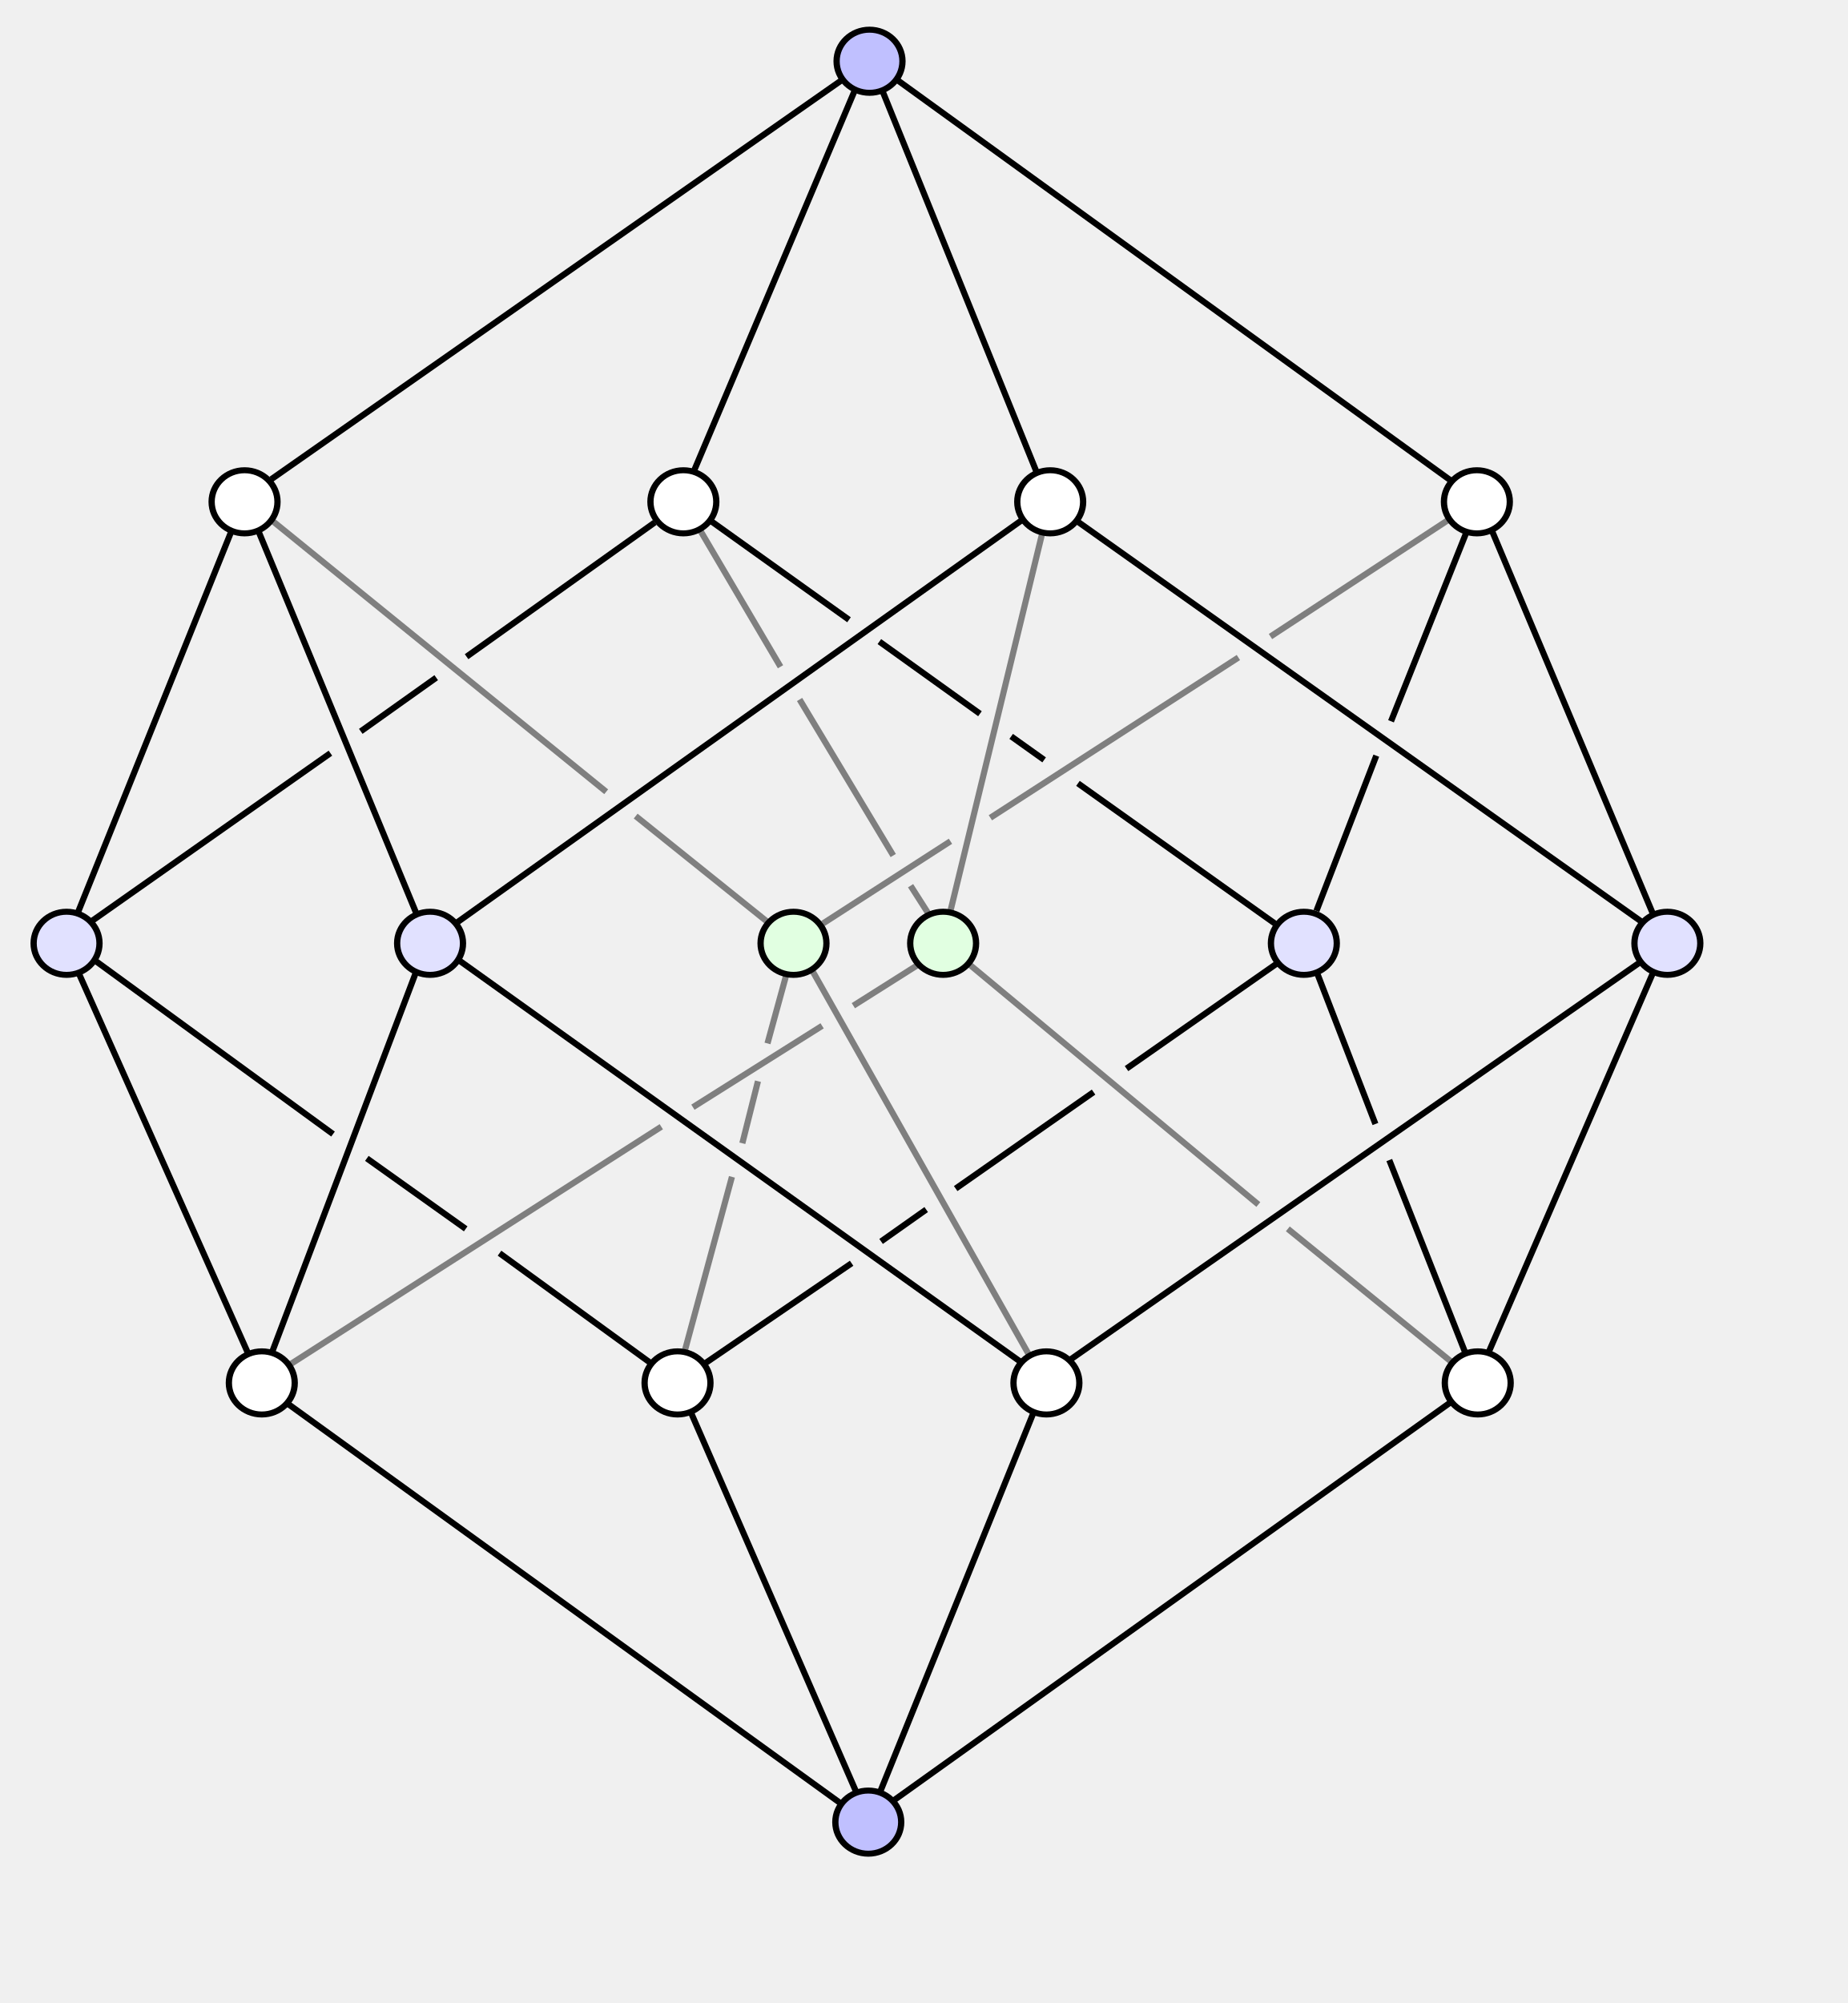
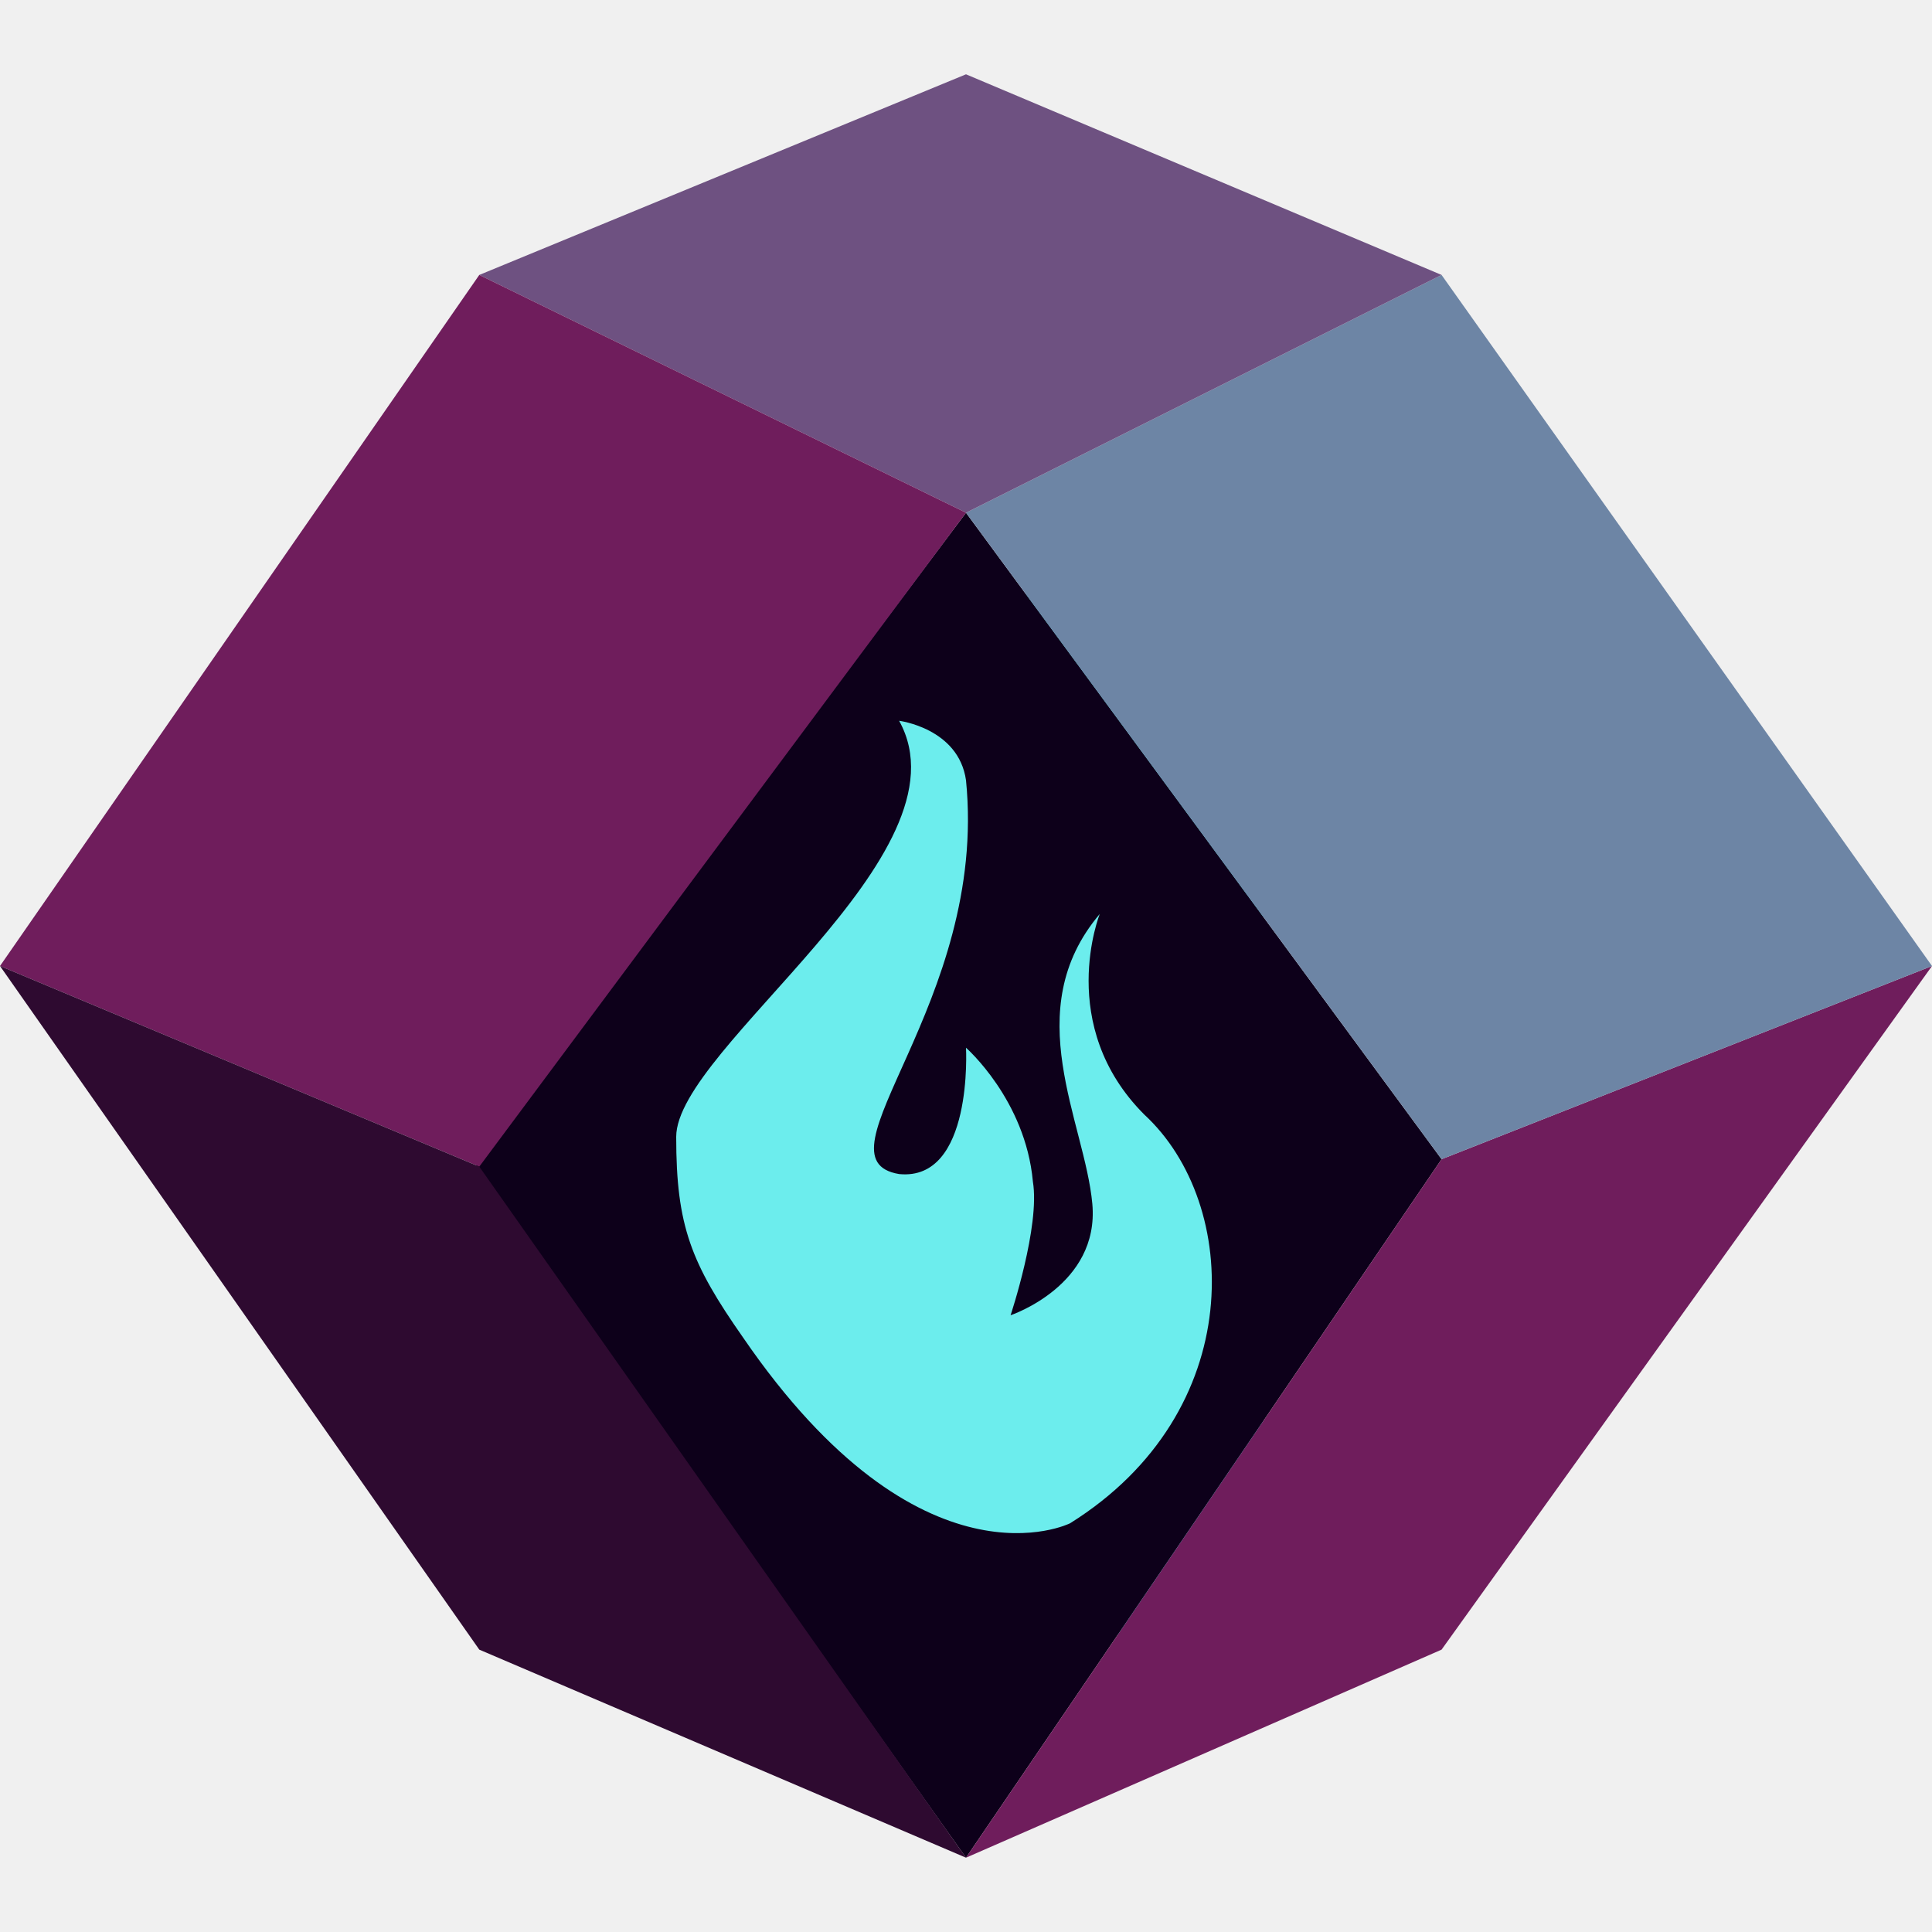
- <svg xmlns="http://www.w3.org/2000/svg" width="239.89pt" height="260pt" id="svg2370">
-   <defs id="defs3" />
-   <g id="layer1">
-     <g id="g23335" transform="translate(-23,2.51268)">
-       <path transform="matrix(0.879584,0,0,0.842997,30.19001,-4.260964)" d="M 11.407 195.741 A 6.481 6.481 0 1 1  -1.556,195.741 A 6.481 6.481 0 1 1  11.407 195.741 z" id="path3133" style="opacity:1;fill:#e1e1ff;fill-opacity:1;fill-rule:nonzero;stroke:#000000;stroke-width:1.234;stroke-miterlimit:4;stroke-dasharray:none;stroke-opacity:1" />
-       <path transform="matrix(0.879584,0,0,0.842997,93.11564,-4.260964)" d="M 11.407 195.741 A 6.481 6.481 0 1 1  -1.556,195.741 A 6.481 6.481 0 1 1  11.407 195.741 z" id="path3137" style="opacity:1;fill:#e1e1ff;fill-opacity:1;fill-rule:nonzero;stroke:#000000;stroke-width:1.234;stroke-miterlimit:4;stroke-dasharray:none;stroke-opacity:1" />
-       <path transform="matrix(0.879584,0,0,0.842997,168.974,147.8408)" d="M 11.407 195.741 A 6.481 6.481 0 1 1  -1.556,195.741 A 6.481 6.481 0 1 1  11.407 195.741 z" id="path3145" style="opacity:1;fill:#c0c0ff;fill-opacity:1;fill-rule:nonzero;stroke:#000000;stroke-width:1.234;stroke-miterlimit:4;stroke-dasharray:none;stroke-opacity:1" />
-       <path style="opacity:1;fill:#e1e1ff;fill-opacity:1;fill-rule:nonzero;stroke:#000000;stroke-width:1.234;stroke-miterlimit:4;stroke-dasharray:none;stroke-opacity:1" id="path3151" d="M 11.407 195.741 A 6.481 6.481 0 1 1  -1.556,195.741 A 6.481 6.481 0 1 1  11.407 195.741 z" transform="matrix(0.879584,0,0,0.842997,244.376,-4.260964)" />
-       <path style="opacity:1;fill:#c0c0ff;fill-opacity:1;fill-rule:nonzero;stroke:#000000;stroke-width:1.234;stroke-miterlimit:4;stroke-dasharray:none;stroke-opacity:1" id="path3159" d="M 11.407 195.741 A 6.481 6.481 0 1 1  -1.556,195.741 A 6.481 6.481 0 1 1  11.407 195.741 z" transform="matrix(0.879584,0,0,0.842997,169.1906,-156.9224)" />
-       <path style="opacity:1;fill:#e1e1ff;fill-opacity:1;fill-rule:nonzero;stroke:#000000;stroke-width:1.234;stroke-miterlimit:4;stroke-dasharray:none;stroke-opacity:1" id="path3163" d="M 11.407 195.741 A 6.481 6.481 0 1 1  -1.556,195.741 A 6.481 6.481 0 1 1  11.407 195.741 z" transform="matrix(0.879584,0,0,0.842997,307.3025,-4.260964)" />
-       <path id="path1320" d="M 178.239,11.273 L 274.68,81.042 L 274.68,81.042" style="opacity:1;color:#000000;fill:none;fill-opacity:1;fill-rule:evenodd;stroke:#000000;stroke-width:1.063;stroke-linecap:butt;stroke-linejoin:miter;marker:none;marker-start:none;marker-mid:none;marker-end:none;stroke-miterlimit:4;stroke-dasharray:none;stroke-dashoffset:0;stroke-opacity:1;visibility:visible;display:inline;overflow:visible" />
-       <path id="path1322" d="M 175.713,13.105 L 202.388,79.057" style="opacity:1;color:#000000;fill:none;fill-opacity:1;fill-rule:evenodd;stroke:#000000;stroke-width:1.063;stroke-linecap:butt;stroke-linejoin:miter;marker:none;marker-start:none;marker-mid:none;marker-end:none;stroke-miterlimit:4;stroke-dasharray:none;stroke-dashoffset:0;stroke-opacity:1;visibility:visible;display:inline;overflow:visible" />
-       <path id="path1324" d="M 143.04,79.21 L 170.978,13.105" style="opacity:1;color:#000000;fill:none;fill-opacity:1;fill-rule:evenodd;stroke:#000000;stroke-width:1.063;stroke-linecap:butt;stroke-linejoin:miter;marker:none;marker-start:none;marker-mid:none;marker-end:none;stroke-miterlimit:4;stroke-dasharray:none;stroke-dashoffset:0;stroke-opacity:1;visibility:visible;display:inline;overflow:visible" />
-       <path id="path1326" d="M 69.96,80.431 L 168.61,11.426" style="opacity:1;color:#000000;fill:none;fill-opacity:1;fill-rule:evenodd;stroke:#000000;stroke-width:1.063;stroke-linecap:butt;stroke-linejoin:miter;marker:none;marker-start:none;marker-mid:none;marker-end:none;stroke-miterlimit:4;stroke-dasharray:none;stroke-dashoffset:0;stroke-opacity:1;visibility:visible;display:inline;overflow:visible" />
-       <path id="path1328" d="M 63.173,89.133 L 36.498,155.391" style="opacity:1;color:#000000;fill:none;fill-opacity:1;fill-rule:evenodd;stroke:#000000;stroke-width:1.063;stroke-linecap:butt;stroke-linejoin:miter;marker:none;marker-start:none;marker-mid:none;marker-end:none;stroke-miterlimit:4;stroke-dasharray:none;stroke-dashoffset:0;stroke-opacity:1;visibility:visible;display:inline;overflow:visible" />
-       <path id="path1330" d="M 67.75,89.439 L 95.057,155.543" style="opacity:1;color:#000000;fill:none;fill-opacity:1;fill-rule:evenodd;stroke:#000000;stroke-width:1.063;stroke-linecap:butt;stroke-linejoin:miter;marker:none;marker-start:none;marker-mid:none;marker-end:none;stroke-miterlimit:4;stroke-dasharray:none;stroke-dashoffset:0;stroke-opacity:1;visibility:visible;display:inline;overflow:visible" />
-       <path id="path1332" d="M 36.498,165.62 L 66.014,231.877" style="opacity:1;color:#000000;fill:none;fill-opacity:1;fill-rule:evenodd;stroke:#000000;stroke-width:1.063;stroke-linecap:butt;stroke-linejoin:miter;marker:none;marker-start:none;marker-mid:none;marker-end:none;stroke-miterlimit:4;stroke-dasharray:none;stroke-dashoffset:0;stroke-opacity:1;visibility:visible;display:inline;overflow:visible" />
-       <path id="path1334" d="M 95.057,165.62 L 69.96,231.877" style="opacity:1;color:#000000;fill:none;fill-opacity:1;fill-rule:evenodd;stroke:#000000;stroke-width:1.063;stroke-linecap:butt;stroke-linejoin:miter;marker:none;marker-start:none;marker-mid:none;marker-end:none;stroke-miterlimit:4;stroke-dasharray:none;stroke-dashoffset:0;stroke-opacity:1;visibility:visible;display:inline;overflow:visible" />
-       <path id="path1338" d="M 309.247,165.62 L 280.678,231.572" style="opacity:1;color:#000000;fill:none;fill-opacity:1;fill-rule:evenodd;stroke:#000000;stroke-width:1.063;stroke-linecap:butt;stroke-linejoin:miter;marker:none;marker-start:none;marker-mid:none;marker-end:none;stroke-miterlimit:4;stroke-dasharray:none;stroke-dashoffset:0;stroke-opacity:1;visibility:visible;display:inline;overflow:visible" />
-       <path id="path1342" d="M 281.309,89.439 L 309.089,155.543" style="opacity:1;color:#000000;fill:none;fill-opacity:1;fill-rule:evenodd;stroke:#000000;stroke-width:1.063;stroke-linecap:butt;stroke-linejoin:miter;marker:none;marker-start:none;marker-mid:none;marker-end:none;stroke-miterlimit:4;stroke-dasharray:none;stroke-dashoffset:0;stroke-opacity:1;visibility:visible;display:inline;overflow:visible" />
-       <path id="path1344" d="M 177.45,309.279 L 274.206,240.121" style="opacity:1;color:#000000;fill:none;fill-opacity:1;fill-rule:evenodd;stroke:#000000;stroke-width:1.063;stroke-linecap:butt;stroke-linejoin:miter;marker:none;marker-start:none;marker-mid:none;marker-end:none;stroke-miterlimit:4;stroke-dasharray:none;stroke-dashoffset:0;stroke-opacity:1;visibility:visible;display:inline;overflow:visible" />
-       <path id="path1346" d="M 175.24,307.905 L 201.915,241.953" style="opacity:1;color:#000000;fill:none;fill-opacity:1;fill-rule:evenodd;stroke:#000000;stroke-width:1.063;stroke-linecap:butt;stroke-linejoin:miter;marker:none;marker-start:none;marker-mid:none;marker-end:none;stroke-miterlimit:4;stroke-dasharray:none;stroke-dashoffset:0;stroke-opacity:1;visibility:visible;display:inline;overflow:visible" />
-       <path id="path1348" d="M 171.136,307.447 L 142.409,241.495" style="opacity:1;color:#000000;fill:none;fill-opacity:1;fill-rule:evenodd;stroke:#000000;stroke-width:1.063;stroke-linecap:butt;stroke-linejoin:miter;marker:none;marker-start:none;marker-mid:none;marker-end:none;stroke-miterlimit:4;stroke-dasharray:none;stroke-dashoffset:0;stroke-opacity:1;visibility:visible;display:inline;overflow:visible" />
-       <path id="path1350" d="M 72.801,240.426 L 168.295,309.432 L 168.295,309.432 L 168.295,309.432" style="opacity:1;color:#000000;fill:none;fill-opacity:1;fill-rule:evenodd;stroke:#000000;stroke-width:1.063;stroke-linecap:butt;stroke-linejoin:miter;marker:none;marker-start:none;marker-mid:none;marker-end:none;stroke-miterlimit:4;stroke-dasharray:none;stroke-dashoffset:0;stroke-opacity:1;visibility:visible;display:inline;overflow:visible" />
-       <path id="path1356" d="M 102.002,157.223 L 200.179,87.301" style="opacity:1;color:#000000;fill:none;fill-opacity:1;fill-rule:evenodd;stroke:#000000;stroke-width:1.063;stroke-linecap:butt;stroke-linejoin:miter;marker:none;marker-start:none;marker-mid:none;marker-end:none;stroke-miterlimit:4;stroke-dasharray:none;stroke-dashoffset:0;stroke-opacity:1;visibility:visible;display:inline;overflow:visible" />
-       <path id="path1358" d="M 102.159,163.482 L 199.547,233.098" style="opacity:1;color:#000000;fill:none;fill-opacity:1;fill-rule:evenodd;stroke:#000000;stroke-width:1.063;stroke-linecap:butt;stroke-linejoin:miter;marker:none;marker-start:none;marker-mid:none;marker-end:none;stroke-miterlimit:4;stroke-dasharray:none;stroke-dashoffset:0;stroke-opacity:1;visibility:visible;display:inline;overflow:visible" />
-       <path id="path1360" d="M 209.333,87.607 L 307.037,156.917" style="opacity:1;color:#000000;fill:none;fill-opacity:1;fill-rule:evenodd;stroke:#000000;stroke-width:1.063;stroke-linecap:butt;stroke-linejoin:miter;marker:none;marker-start:none;marker-mid:none;marker-end:none;stroke-miterlimit:4;stroke-dasharray:none;stroke-dashoffset:0;stroke-opacity:1;visibility:visible;display:inline;overflow:visible" />
-       <path id="path1366" d="M 208.071,232.946 L 307.037,163.94" style="opacity:1;color:#000000;fill:none;fill-opacity:1;fill-rule:evenodd;stroke:#000000;stroke-width:1.063;stroke-linecap:butt;stroke-linejoin:miter;marker:none;marker-start:none;marker-mid:none;marker-end:none;stroke-miterlimit:4;stroke-dasharray:none;stroke-dashoffset:0;stroke-opacity:1;visibility:visible;display:inline;overflow:visible" />
-       <path id="path1337" d="M 73.029,233.755 L 137.477,192.493 L 137.477,192.493" style="fill:#ffffff;fill-opacity:1;stroke:#7f7f7f;stroke-width:1.063;stroke-miterlimit:4;stroke-dasharray:none;stroke-opacity:1" />
-       <path id="path1341" d="M 201.196,232.095 L 163.516,165.302" style="fill:#ffffff;fill-opacity:1;stroke:#7f7f7f;stroke-width:1.063;stroke-miterlimit:4;stroke-dasharray:none;stroke-opacity:1" />
-       <path id="path1343" d="M 142.949,189.115 C 165.317,175.031 165.317,175.031 165.317,175.031" style="fill:#ffffff;fill-opacity:1;stroke:#7f7f7f;stroke-width:1.063;stroke-miterlimit:4;stroke-dasharray:none;stroke-opacity:1" />
-       <path id="path1345" d="M 170.721,171.546 C 181.981,164.431 181.981,164.431 181.981,164.431" style="fill:#ffffff;fill-opacity:1;stroke:#7f7f7f;stroke-width:1.063;stroke-miterlimit:4;stroke-dasharray:none;stroke-opacity:1" />
-       <path id="path1347" d="M 141.598,231.078 L 149.704,201.167" style="fill:#ffffff;fill-opacity:1;stroke:#7f7f7f;stroke-width:1.063;stroke-miterlimit:4;stroke-dasharray:none;stroke-opacity:1" />
-       <path id="path1349" d="M 151.506,195.359 L 154.208,184.614" style="fill:#ffffff;fill-opacity:1;stroke:#7f7f7f;stroke-width:1.063;stroke-miterlimit:4;stroke-dasharray:none;stroke-opacity:1" />
-       <path id="path1351" d="M 155.859,178.08 L 159.162,166.028" style="fill:#ffffff;fill-opacity:1;stroke:#7f7f7f;stroke-width:1.063;stroke-miterlimit:4;stroke-dasharray:none;stroke-opacity:1" />
-       <path id="path1353" d="M 190.838,164.431 L 240.828,205.958" style="fill:#ffffff;fill-opacity:1;stroke:#7f7f7f;stroke-width:1.063;stroke-miterlimit:4;stroke-dasharray:none;stroke-opacity:1" />
-       <path id="path1355" d="M 245.932,210.169 L 274.155,233.111" style="fill:#ffffff;fill-opacity:1;stroke:#7f7f7f;stroke-width:1.063;stroke-miterlimit:4;stroke-dasharray:none;stroke-opacity:1" />
-       <path id="path1357" d="M 70.14,87.62 L 127.937,134.52" style="fill:#ffffff;fill-opacity:0.645;stroke:#7f7f7f;stroke-width:1.063;stroke-miterlimit:4;stroke-dasharray:none;stroke-opacity:1" />
-       <path id="path1359" d="M 133.041,138.73 L 156.01,157.171" style="fill:#ffffff;fill-opacity:1;stroke:#7f7f7f;stroke-width:1.063;stroke-miterlimit:4;stroke-dasharray:none;stroke-opacity:1" />
-       <path id="path1361" d="M 187.535,155.138 C 187.685,154.557 203.448,89.653 203.448,89.653" style="fill:#ffffff;fill-opacity:1;stroke:#7f7f7f;stroke-width:1.063;stroke-miterlimit:4;stroke-dasharray:none;stroke-opacity:1" />
-       <path id="path1363" d="M 165.467,157.316 L 187.535,143.086 L 187.535,143.086" style="fill:#ffffff;fill-opacity:1;stroke:#7f7f7f;stroke-width:1.063;stroke-miterlimit:4;stroke-dasharray:none;stroke-opacity:1" />
-       <path id="path1367" d="M 194.441,139.021 L 237.375,111.287" style="fill:#ffffff;fill-opacity:1;stroke:#7f7f7f;stroke-width:1.063;stroke-miterlimit:4;stroke-dasharray:none;stroke-opacity:1" />
-       <path id="path1369" d="M 242.93,107.657 L 274.155,87.184" style="fill:#ffffff;fill-opacity:1;stroke:#7f7f7f;stroke-width:1.063;stroke-miterlimit:4;stroke-dasharray:none;stroke-opacity:1" />
-       <path id="path1371" d="M 144,88.927 L 158.111,112.885" style="fill:#ffffff;fill-opacity:1;stroke:#7f7f7f;stroke-width:1.063;stroke-miterlimit:4;stroke-dasharray:none;stroke-opacity:1" />
-       <path id="path1373" d="M 161.414,118.548 L 177.627,145.555" style="fill:#ffffff;fill-opacity:1;stroke:#7f7f7f;stroke-width:1.063;stroke-miterlimit:4;stroke-dasharray:none;stroke-opacity:1" />
-       <path id="path1375" d="M 180.63,150.782 L 183.782,155.719" style="fill:#ffffff;fill-opacity:1;stroke:#7f7f7f;stroke-width:1.063;stroke-miterlimit:4;stroke-dasharray:none;stroke-opacity:1" />
-       <path id="path1377" d="M 144.901,233.547 L 170.421,216.122" style="fill:#ffffff;fill-opacity:1;stroke:#000000;stroke-width:1.063;stroke-miterlimit:4;stroke-dasharray:none;stroke-opacity:1" />
-       <path id="path1379" d="M 175.525,212.347 L 183.332,206.83" style="fill:#ffffff;fill-opacity:1;stroke:#000000;stroke-width:1.063;stroke-miterlimit:4;stroke-dasharray:none;stroke-opacity:1" />
-       <path id="path1381" d="M 188.436,203.2 L 212.305,186.502" style="fill:#ffffff;fill-opacity:1;stroke:#000000;stroke-width:1.063;stroke-miterlimit:4;stroke-dasharray:none;stroke-opacity:1" />
-       <path id="path1383" d="M 218.01,182.436 L 243.981,164.286" style="fill:#ffffff;fill-opacity:1;stroke:#000000;stroke-width:1.063;stroke-miterlimit:4;stroke-dasharray:none;stroke-opacity:1" />
-       <path id="path1389" d="M 39.215,163.56 L 80.649,193.762" style="fill:#ffffff;fill-opacity:1;stroke:#000000;stroke-width:1.063;stroke-miterlimit:4;stroke-dasharray:none;stroke-opacity:1" />
-       <path id="path1391" d="M 86.503,197.972 L 103.617,210.169" style="fill:#ffffff;fill-opacity:1;stroke:#000000;stroke-width:1.063;stroke-miterlimit:4;stroke-dasharray:none;stroke-opacity:1" />
-       <path id="path1393" d="M 109.472,214.38 L 135.443,233.256" style="fill:#ffffff;fill-opacity:1;stroke:#000000;stroke-width:1.063;stroke-miterlimit:4;stroke-dasharray:none;stroke-opacity:1" />
-       <path id="path1395" d="M 250.886,165.593 L 261.095,192.019" style="fill:#ffffff;fill-opacity:1;stroke:#000000;stroke-width:1.063;stroke-miterlimit:4;stroke-dasharray:none;stroke-opacity:1" />
-       <path id="path1397" d="M 263.497,198.263 L 276.557,231.369" style="fill:#ffffff;fill-opacity:1;stroke:#000000;stroke-width:1.063;stroke-miterlimit:4;stroke-dasharray:none;stroke-opacity:1" />
-       <path id="path1399" d="M 277.007,89.217 L 263.797,122.323" style="fill:#ffffff;fill-opacity:1;stroke:#000000;stroke-width:1.063;stroke-miterlimit:4;stroke-dasharray:none;stroke-opacity:1" />
-       <path id="path1401" d="M 261.245,128.276 L 250.886,155.138" style="fill:#ffffff;fill-opacity:1;stroke:#000000;stroke-width:1.063;stroke-miterlimit:4;stroke-dasharray:none;stroke-opacity:1" />
-       <path id="path1403" d="M 198.044,124.936 L 203.748,129.002" style="fill:#ffffff;fill-opacity:1;stroke:#000000;stroke-width:1.063;stroke-miterlimit:4;stroke-dasharray:none;stroke-opacity:1" />
-       <path id="path1405" d="M 209.603,133.068 L 243.681,157.316" style="fill:#ffffff;fill-opacity:1;stroke:#000000;stroke-width:1.063;stroke-miterlimit:4;stroke-dasharray:none;stroke-opacity:1" />
-       <path id="path1407" d="M 192.639,121.016 L 175.225,108.529" style="fill:#ffffff;fill-opacity:1;stroke:#000000;stroke-width:1.063;stroke-miterlimit:4;stroke-dasharray:none;stroke-opacity:1" />
-       <path id="path1409" d="M 169.971,104.753 L 145.801,87.475" style="fill:#ffffff;fill-opacity:1;stroke:#000000;stroke-width:1.063;stroke-miterlimit:4;stroke-dasharray:none;stroke-opacity:1" />
-       <path id="path1411" d="M 103.767,111.142 L 136.344,87.91 L 136.344,87.91 L 136.344,87.91" style="fill:#ffffff;fill-opacity:1;stroke:#000000;stroke-width:1.063;stroke-miterlimit:4;stroke-dasharray:none;stroke-opacity:1" />
-       <path id="path1413" d="M 98.513,114.772 L 85.452,124.065" style="fill:#ffffff;fill-opacity:1;stroke:#000000;stroke-width:1.063;stroke-miterlimit:4;stroke-dasharray:none;stroke-opacity:1" />
-       <path id="path1415" d="M 38.915,156.881 L 80.198,127.84" style="fill:#ffffff;fill-opacity:1;stroke:#000000;stroke-width:1.063;stroke-miterlimit:4;stroke-dasharray:none;stroke-opacity:1" />
-       <path style="opacity:1;fill:#e1ffe1;fill-opacity:1;fill-rule:nonzero;stroke:#000000;stroke-width:1.234;stroke-miterlimit:4;stroke-dasharray:none;stroke-opacity:1" id="path3153" d="M 11.407 195.741 A 6.481 6.481 0 1 1  -1.556,195.741 A 6.481 6.481 0 1 1  11.407 195.741 z" transform="matrix(0.879584,0,0,0.842997,156.0308,-4.260964)" />
-       <path style="opacity:1;fill:#e1ffe1;fill-opacity:1;fill-rule:nonzero;stroke:#000000;stroke-width:1.234;stroke-miterlimit:4;stroke-dasharray:none;stroke-opacity:1" id="path11366" d="M 11.407 195.741 A 6.481 6.481 0 1 1  -1.556,195.741 A 6.481 6.481 0 1 1  11.407 195.741 z" transform="matrix(0.879584,0,0,0.842997,181.9328,-4.260964)" />
-       <path transform="matrix(0.879584,0,0,0.842997,136.9659,-80.67184)" d="M 11.407 195.741 A 6.481 6.481 0 1 1  -1.556,195.741 A 6.481 6.481 0 1 1  11.407 195.741 z" id="path3139" style="opacity:1;fill:#ffffff;fill-opacity:1;fill-rule:nonzero;stroke:#000000;stroke-width:1.234;stroke-miterlimit:4;stroke-dasharray:none;stroke-opacity:1" />
-       <path transform="matrix(0.879584,0,0,0.842997,61.00392,-80.67184)" d="M 11.407 195.741 A 6.481 6.481 0 1 1  -1.556,195.741 A 6.481 6.481 0 1 1  11.407 195.741 z" id="path12822" style="opacity:1;fill:#ffffff;fill-opacity:1;fill-rule:nonzero;stroke:#000000;stroke-width:1.234;stroke-miterlimit:4;stroke-dasharray:none;stroke-opacity:1" />
-       <path transform="matrix(0.879584,0,0,0.842997,200.4664,-80.67184)" d="M 11.407 195.741 A 6.481 6.481 0 1 1  -1.556,195.741 A 6.481 6.481 0 1 1  11.407 195.741 z" id="path12824" style="opacity:1;fill:#ffffff;fill-opacity:1;fill-rule:nonzero;stroke:#000000;stroke-width:1.234;stroke-miterlimit:4;stroke-dasharray:none;stroke-opacity:1" />
-       <path transform="matrix(0.879584,0,0,0.842997,274.3274,-80.67184)" d="M 11.407 195.741 A 6.481 6.481 0 1 1  -1.556,195.741 A 6.481 6.481 0 1 1  11.407 195.741 z" id="path12826" style="opacity:1;fill:#ffffff;fill-opacity:1;fill-rule:nonzero;stroke:#000000;stroke-width:1.234;stroke-miterlimit:4;stroke-dasharray:none;stroke-opacity:1" />
-       <path transform="matrix(0.879584,0,0,0.842997,63.98793,71.82531)" d="M 11.407 195.741 A 6.481 6.481 0 1 1  -1.556,195.741 A 6.481 6.481 0 1 1  11.407 195.741 z" id="path12828" style="opacity:1;fill:#ffffff;fill-opacity:1;fill-rule:nonzero;stroke:#000000;stroke-width:1.234;stroke-miterlimit:4;stroke-dasharray:none;stroke-opacity:1" />
-       <path transform="matrix(0.879584,0,0,0.842997,135.9525,71.82531)" d="M 11.407 195.741 A 6.481 6.481 0 1 1  -1.556,195.741 A 6.481 6.481 0 1 1  11.407 195.741 z" id="path12830" style="opacity:1;fill:#ffffff;fill-opacity:1;fill-rule:nonzero;stroke:#000000;stroke-width:1.234;stroke-miterlimit:4;stroke-dasharray:none;stroke-opacity:1" />
-       <path transform="matrix(0.879584,0,0,0.842997,199.811,71.82531)" d="M 11.407 195.741 A 6.481 6.481 0 1 1  -1.556,195.741 A 6.481 6.481 0 1 1  11.407 195.741 z" id="path12832" style="opacity:1;fill:#ffffff;fill-opacity:1;fill-rule:nonzero;stroke:#000000;stroke-width:1.234;stroke-miterlimit:4;stroke-dasharray:none;stroke-opacity:1" />
-       <path transform="matrix(0.879584,0,0,0.842997,274.4774,71.82531)" d="M 11.407 195.741 A 6.481 6.481 0 1 1  -1.556,195.741 A 6.481 6.481 0 1 1  11.407 195.741 z" id="path12834" style="opacity:1;fill:#ffffff;fill-opacity:1;fill-rule:nonzero;stroke:#000000;stroke-width:1.234;stroke-miterlimit:4;stroke-dasharray:none;stroke-opacity:1" />
-     </g>
+ <svg xmlns="http://www.w3.org/2000/svg" width="240pt" height="240pt" viewBox="0 0 260 240">
+   <rect width="100" height="140" x="70" y="70" fill="#6ceded" />
+   <path fill="#0d001a" transform="" d="     M64,147     L130,240     L100,170     c-7,-10-9-15-9-27     s40-38,30-56     c0,0,8,1,9,8     c3,30-21,51-9,53     c10,1,9-17,9-17     s8,7,9,18     c1,6-3,18-3,18     s12-4,11-15     c-1-11-10-26,1-39     c0,0-6,15,6,27     c13,12,14,40,-10,55     c0,0,-20,10,-44,-25     L130,240     L194,146     L130,59     L64,147     z" />
+   <g transform="translate(260,0) rotate(90)">
+     <path d="M120,0L212,66L240,130L146,66" fill="#6f1d5c" />
+     <path d="M120,0L27,66L59,130L146,66" fill="#6d85a5" />
+     <path d="M27,66L0,130L27,195.5L59,130" fill="#6e5181" />
+     <path d="M27,195.5L120,260L147,195.5L59,130" fill="#6f1d5c" />
+     <path d="M120,260L147,195.5L240,130L212,195.5" fill="#2e0a30" />
  </g>
+   <path style="fill:#F6F0E8;" d="M312.885,484.88c-24.846,0.345-49.05-19.521-42.758-54.372c0,0,5.283,19.038,20.874,19.845    c0,0-19.906-8.552-11.193-27.268c8.713-18.715,39.854-38.403,30.334-56.153c0,0,7.925,0.544,8.713,7.904    c3.197,29.863-20.865,51.479-8.663,53.142c9.638,1.313,8.543-16.794,8.543-16.794s7.54,6.568,8.831,12.861    c1.29,6.294-2.991,17.951-2.991,17.951s11.537-4.089,10.735-15.368c-0.753-10.585-9.68-26.297,1.453-39.045    c0,0-6.616,15.648,6.452,27.75c13.069,12.102,14.299,41.449,6.51,52.916C341.217,480.773,335.797,484.564,312.885,484.88z" />
</svg>
